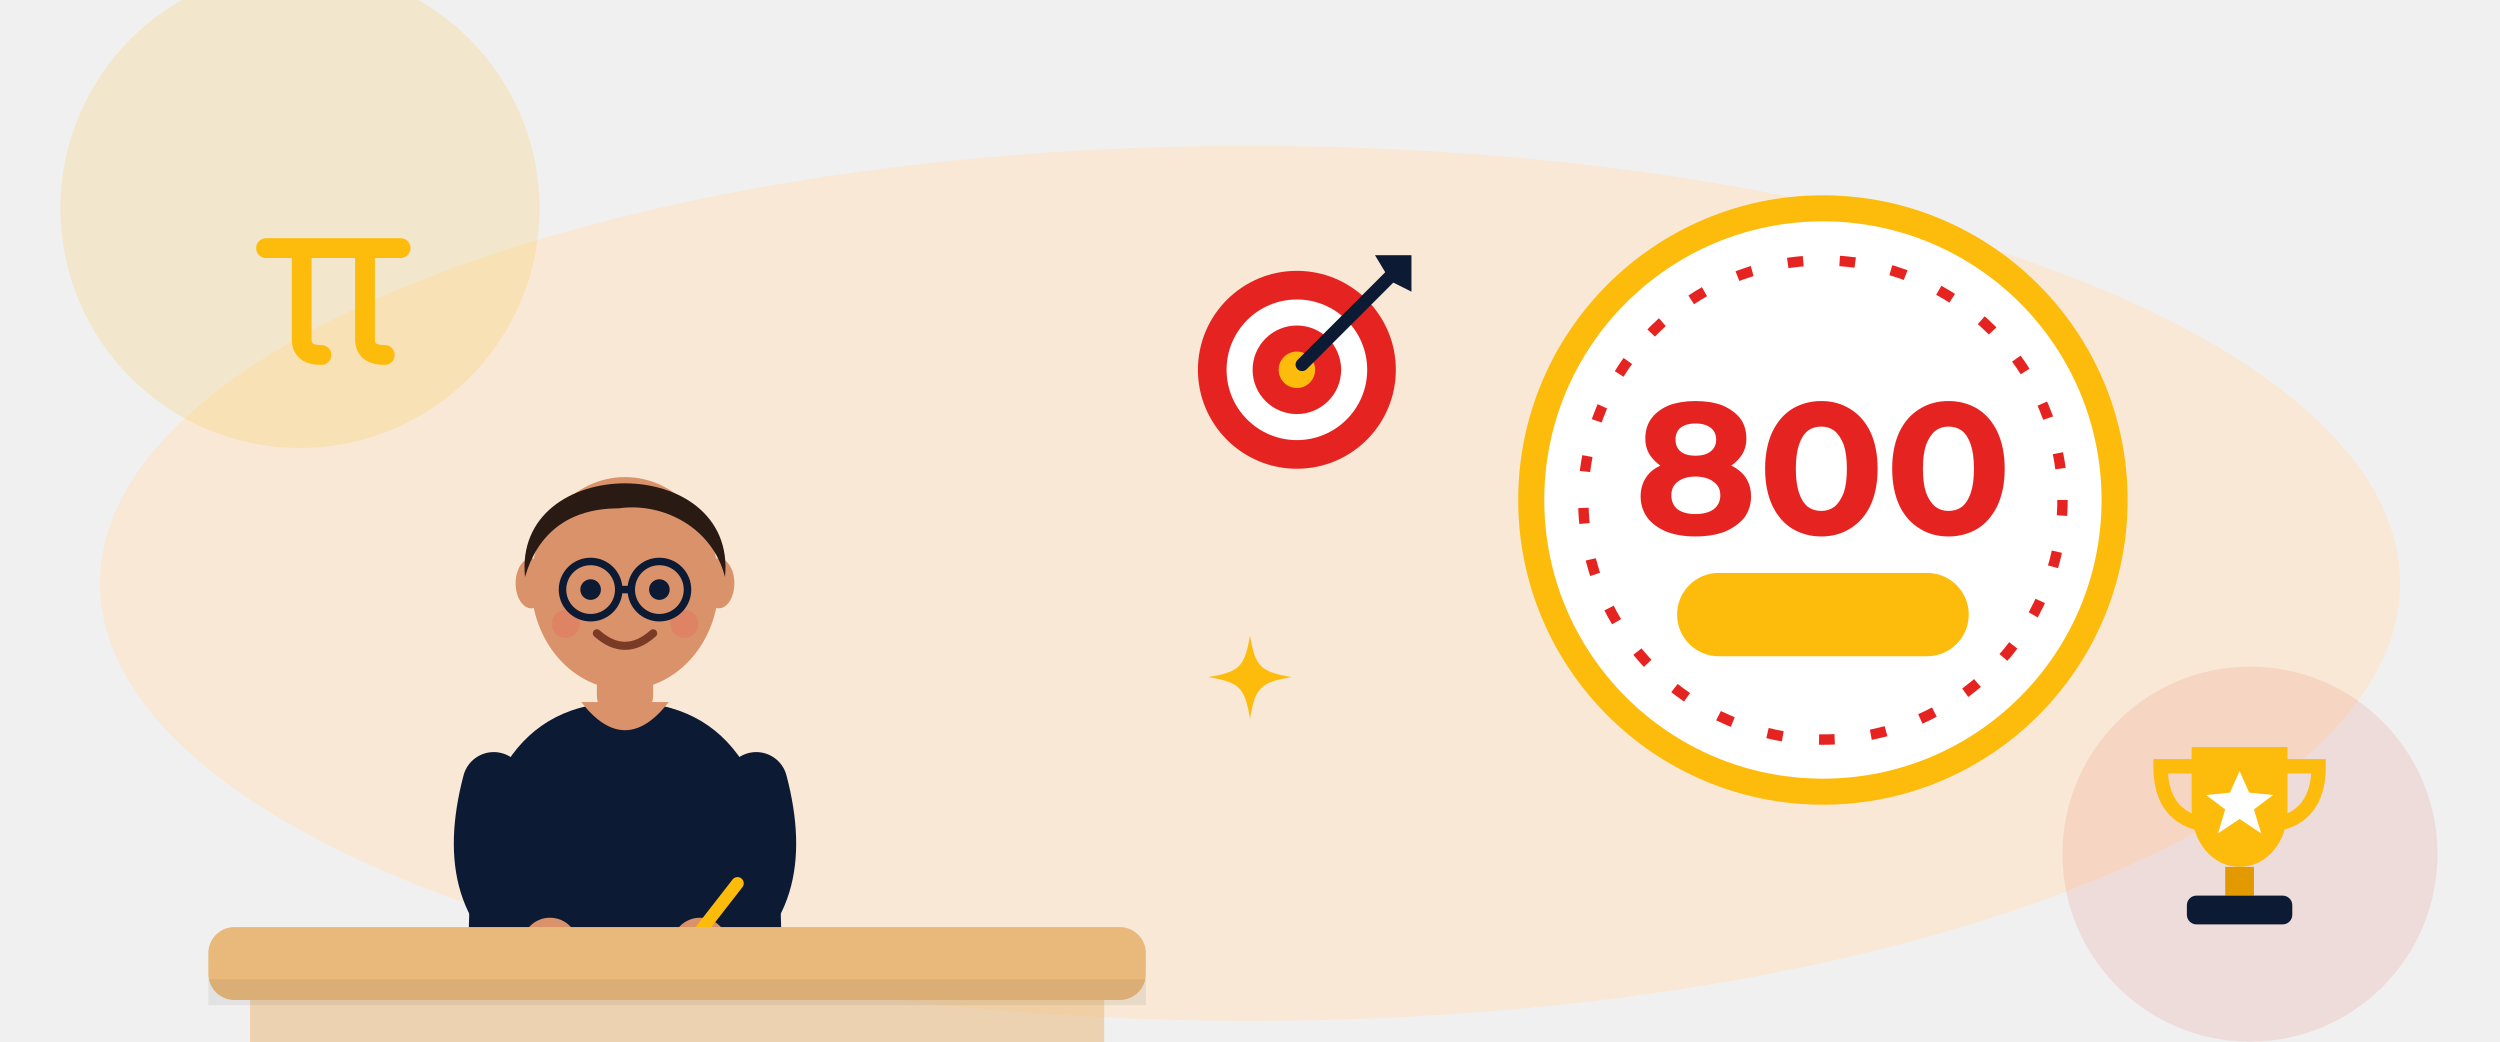
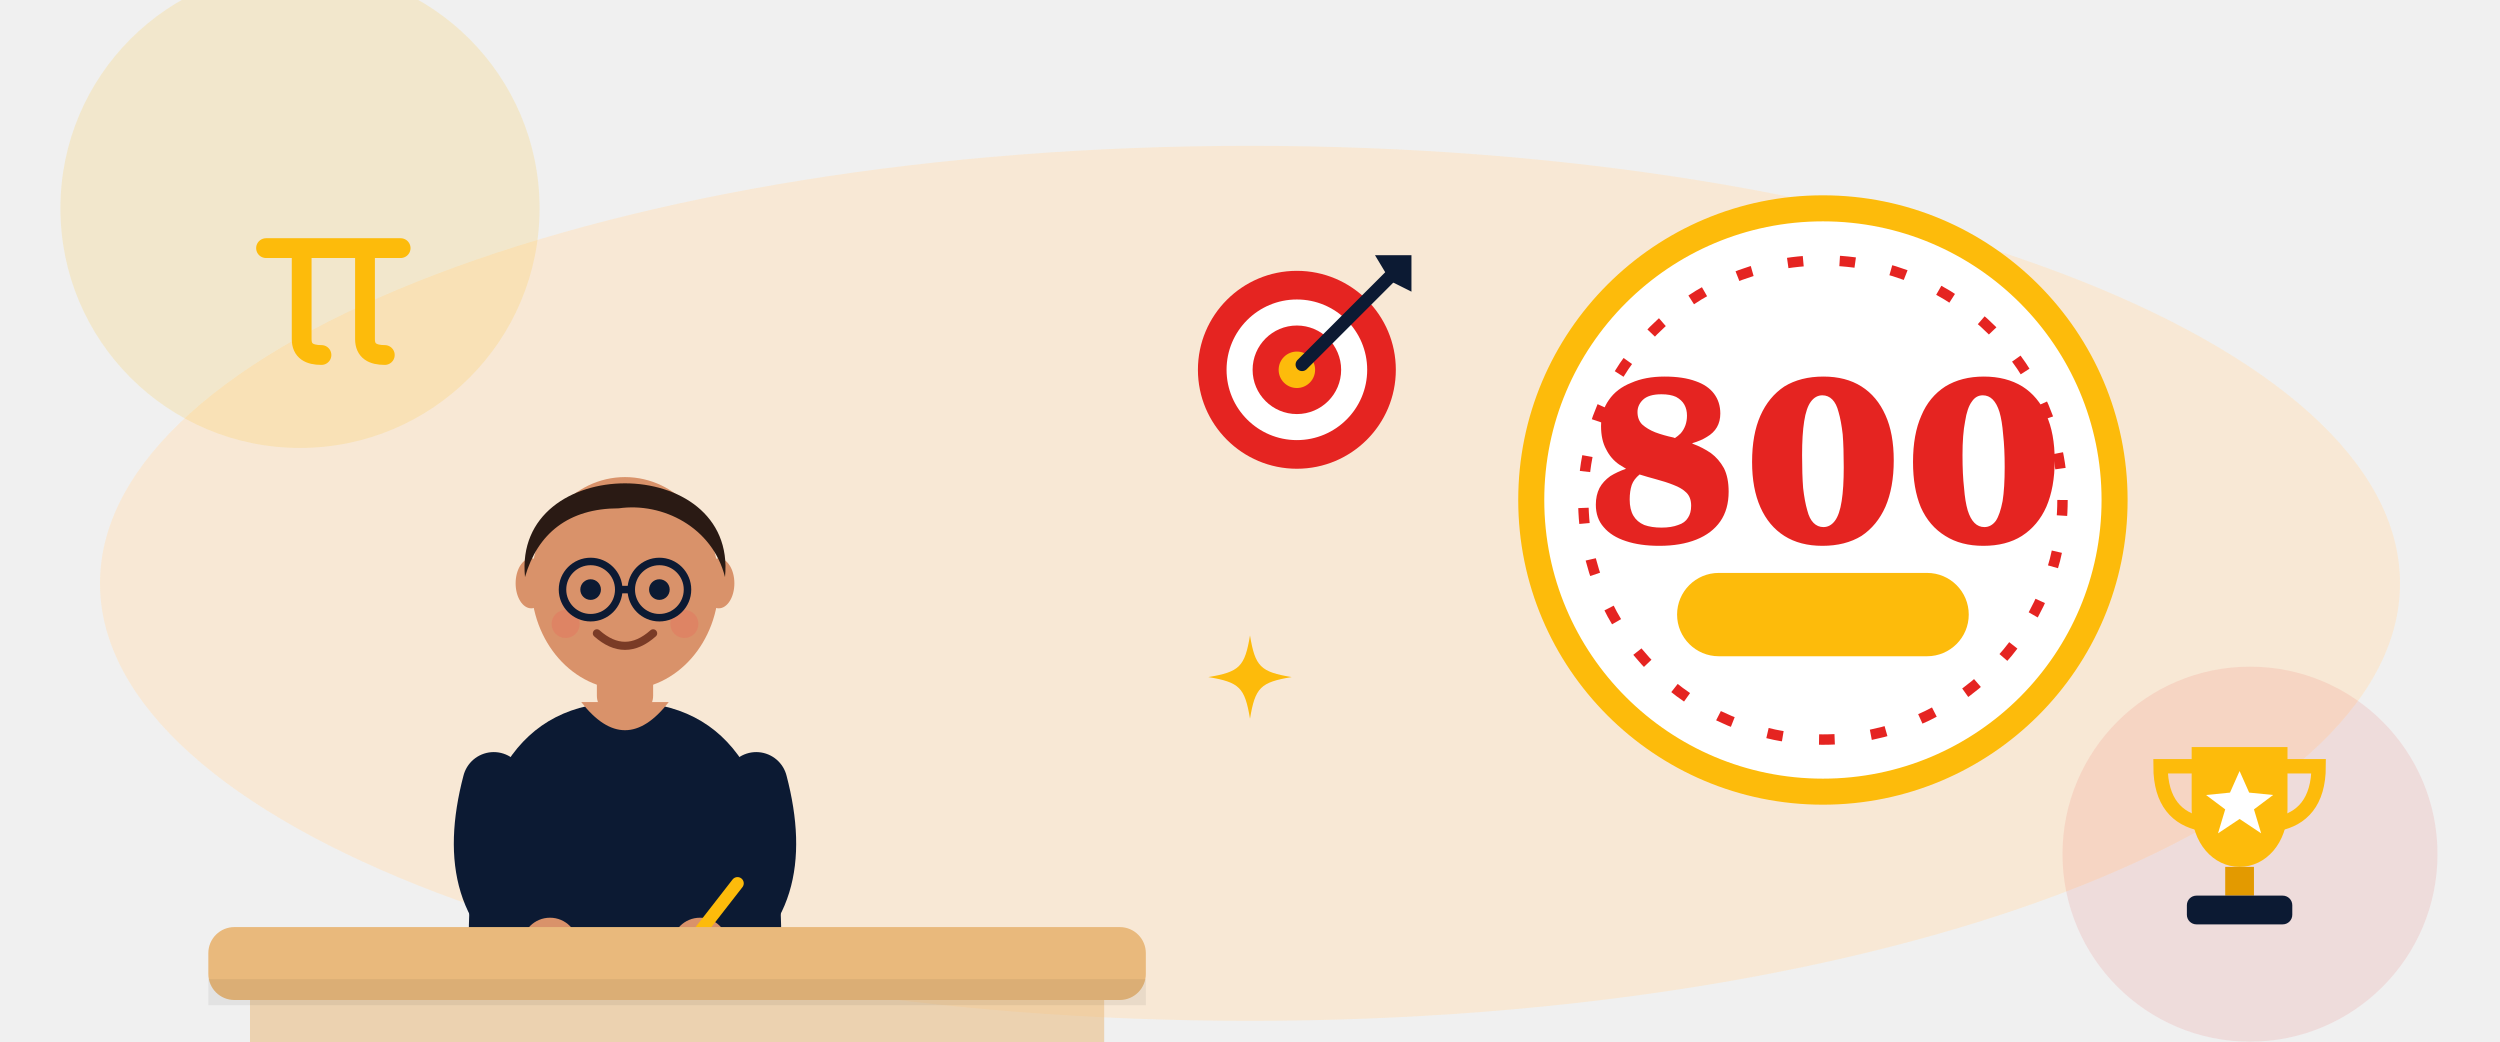
<svg xmlns="http://www.w3.org/2000/svg" viewBox="0 0 480 200" width="480" height="200" role="img" aria-hidden="true">
  <ellipse cx="240.0" cy="112" rx="220.8" ry="84.0" fill="#FBE6CC" opacity=".75" />
  <circle cx="57.6" cy="40.0" r="46" fill="#FDBB0B" opacity=".16" />
  <circle cx="432.0" cy="164.0" r="36" fill="#E52421" opacity=".10" />
  <g transform="translate(350,96)">
    <circle r="56" fill="#fff" stroke="#FDBB0B" stroke-width="5" />
    <circle r="46" fill="none" stroke="#E52421" stroke-width="2" stroke-dasharray="3 7" />
-     <path transform="translate(-36.3,6.6)" d="M11.8 0.4Q8.7 0.4 6.3 -0.5Q3.9 -1.5 2.6 -3.2Q1.3 -5 1.3 -7.3Q1.3 -9.6 2.6 -11.3Q3.5 -12.5 5.1 -13.2Q4.1 -13.9 3.4 -14.8Q2.2 -16.3 2.2 -18.4Q2.2 -20.7 3.4 -22.3Q4.6 -23.9 6.8 -24.8Q9 -25.6 11.8 -25.6Q14.8 -25.6 16.9 -24.8Q19.1 -23.9 20.4 -22.3Q21.6 -20.7 21.6 -18.4Q21.6 -16.3 20.4 -14.8Q19.7 -13.9 18.7 -13.2Q20.2 -12.5 21.2 -11.3Q22.5 -9.6 22.5 -7.3Q22.5 -5 21.2 -3.2Q19.8 -1.5 17.4 -0.5Q15 0.4 11.8 0.4ZM11.8 -3.9Q14 -3.9 15.3 -4.8Q16.6 -5.8 16.6 -7.5Q16.6 -9.2 15.3 -10.1Q14 -11.1 11.8 -11.1Q9.7 -11.1 8.4 -10.1Q7.2 -9.2 7.2 -7.5Q7.2 -5.8 8.4 -4.8Q9.7 -3.9 11.8 -3.9ZM11.8 -15.1Q13.7 -15.1 14.7 -15.9Q15.8 -16.7 15.8 -18.2Q15.8 -19.7 14.7 -20.5Q13.6 -21.3 11.8 -21.3Q10.1 -21.3 9 -20.5Q8 -19.7 8 -18.2Q8 -16.7 9 -15.9Q10 -15.1 11.8 -15.1ZM36 0.4Q32.9 0.4 30.4 -1.1Q28 -2.6 26.6 -5.5Q25.2 -8.5 25.2 -12.6Q25.2 -16.7 26.6 -19.7Q28 -22.6 30.4 -24.1Q32.9 -25.6 36 -25.6Q39.1 -25.6 41.5 -24.1Q44 -22.6 45.4 -19.7Q46.8 -16.7 46.8 -12.6Q46.8 -8.5 45.4 -5.5Q44 -2.6 41.5 -1.1Q39.1 0.4 36 0.4ZM36 -4.5Q37.4 -4.5 38.5 -5.3Q39.6 -6.2 40.3 -8Q40.9 -9.8 40.9 -12.6Q40.9 -15.4 40.3 -17.2Q39.6 -19 38.5 -19.9Q37.4 -20.7 36 -20.7Q34.5 -20.7 33.4 -19.9Q32.3 -19 31.7 -17.2Q31.1 -15.4 31.1 -12.6Q31.1 -9.8 31.7 -8Q32.3 -6.2 33.4 -5.3Q34.5 -4.5 36 -4.5ZM60.4 0.4Q57.3 0.4 54.9 -1.1Q52.4 -2.6 51 -5.5Q49.6 -8.5 49.6 -12.6Q49.6 -16.7 51 -19.7Q52.4 -22.6 54.9 -24.1Q57.3 -25.6 60.4 -25.6Q63.5 -25.6 66 -24.1Q68.4 -22.6 69.8 -19.7Q71.2 -16.7 71.2 -12.6Q71.2 -8.5 69.8 -5.5Q68.4 -2.6 66 -1.1Q63.5 0.4 60.4 0.4ZM60.4 -4.5Q61.9 -4.5 63 -5.3Q64.1 -6.2 64.7 -8Q65.3 -9.8 65.3 -12.6Q65.3 -15.4 64.7 -17.2Q64.1 -19 63 -19.9Q61.9 -20.7 60.4 -20.7Q59 -20.7 57.9 -19.9Q56.8 -19 56.1 -17.2Q55.5 -15.4 55.5 -12.6Q55.5 -9.8 56.1 -8Q56.8 -6.2 57.9 -5.3Q59 -4.5 60.4 -4.5Z" fill="#E52421" />
+     <path transform="translate(-46.3,8.1)" d="M15.9 -31.8Q19.5 -31.8 21.9 -30.9Q24.2 -30.1 25.4 -28.5Q26.6 -26.9 26.6 -24.7Q26.6 -21.7 24 -20.2Q22.9 -19.5 21.2 -19Q21.3 -18.9 21.3 -18.9Q23.2 -18.2 24.8 -17.1Q26.3 -16 27.3 -14.2Q28.2 -12.4 28.2 -9.7Q28.2 -6.3 26.6 -4Q25 -1.7 22 -0.5Q19 0.7 14.9 0.7Q11.2 0.7 8.5 -0.2Q5.7 -1.1 4.2 -2.9Q2.7 -4.6 2.7 -7.2Q2.7 -9 3.4 -10.4Q4.1 -11.7 5.5 -12.7Q6.8 -13.5 8.5 -14.1Q7.8 -14.5 7.2 -14.9Q5.6 -16 4.7 -17.8Q3.7 -19.6 3.7 -22.3Q3.7 -25.2 5.2 -27.3Q6.7 -29.5 9.5 -30.6Q12.2 -31.8 15.9 -31.8ZM11.1 -13Q10 -12.1 9.6 -11Q9.2 -9.8 9.2 -8.2Q9.2 -6.3 9.9 -5.1Q10.6 -3.9 12 -3.3Q13.4 -2.8 15.3 -2.8Q17.2 -2.8 18.5 -3.3Q19.8 -3.7 20.4 -4.7Q21 -5.6 21 -7Q21 -8.6 20.1 -9.5Q19.2 -10.4 17.6 -11Q16.1 -11.6 14.2 -12.1Q12.7 -12.5 11.1 -13ZM19 -20.9Q20.2 -22.3 20.2 -24.3Q20.2 -25.5 19.7 -26.4Q19.2 -27.3 18.1 -27.9Q17 -28.4 15.3 -28.4Q12.8 -28.4 11.7 -27.3Q10.7 -26.3 10.7 -25Q10.7 -23.5 11.6 -22.6Q12.6 -21.7 14.1 -21.1Q15.7 -20.5 17.6 -20.1Q17.8 -20 17.9 -20Q18.5 -20.4 19 -20.9ZM46.4 -2.9Q47.7 -2.9 48.6 -4.1Q49.5 -5.3 49.9 -7.9Q50.3 -10.4 50.3 -14.4Q50.3 -18.1 50.1 -20.7Q49.8 -23.3 49.3 -25Q48.9 -26.6 48.1 -27.4Q47.3 -28.2 46.2 -28.2Q44.9 -28.2 44 -27Q43.1 -25.8 42.7 -23.2Q42.3 -20.7 42.3 -16.7Q42.3 -13 42.5 -10.4Q42.8 -7.8 43.3 -6.1Q43.7 -4.5 44.5 -3.7Q45.3 -2.9 46.4 -2.9ZM46.4 -31.8Q50.7 -31.8 53.7 -29.9Q56.7 -28 58.3 -24.4Q59.9 -20.9 59.9 -15.7Q59.9 -10.5 58.3 -6.8Q56.7 -3.2 53.7 -1.2Q50.6 0.7 46.2 0.7Q41.9 0.7 38.9 -1.2Q35.9 -3.1 34.3 -6.7Q32.7 -10.3 32.7 -15.4Q32.7 -20.7 34.3 -24.3Q35.9 -27.9 38.9 -29.9Q42 -31.8 46.4 -31.8ZM77.3 -2.9Q78.6 -2.9 79.5 -4.1Q80.3 -5.3 80.8 -7.9Q81.2 -10.4 81.2 -14.4Q81.2 -18.1 80.9 -20.7Q80.7 -23.3 80.2 -25Q79.7 -26.6 78.9 -27.4Q78.1 -28.2 77 -28.2Q75.7 -28.2 74.9 -27Q74 -25.8 73.6 -23.2Q73.1 -20.7 73.1 -16.7Q73.1 -13 73.4 -10.4Q73.6 -7.8 74.1 -6.1Q74.6 -4.5 75.4 -3.7Q76.2 -2.9 77.3 -2.9ZM77.2 -31.8Q81.5 -31.8 84.6 -29.9Q87.6 -28 89.2 -24.4Q90.8 -20.9 90.8 -15.7Q90.8 -10.5 89.2 -6.8Q87.6 -3.2 84.5 -1.2Q81.5 0.7 77.1 0.7Q72.8 0.7 69.8 -1.2Q66.7 -3.1 65.1 -6.7Q63.6 -10.3 63.6 -15.4Q63.6 -20.7 65.2 -24.3Q66.7 -27.9 69.8 -29.9Q72.9 -31.8 77.2 -31.8Z" fill="#E52421" />
    <rect x="-28" y="14" width="56" height="16" rx="8" fill="#FDBB0B" />
  </g>
  <g transform="translate(120,178) scale(0.6)">
    <path d="M-50 4 C-50 -46 -34 -72 0 -72 C34 -72 50 -46 50 4Z" fill="#0C1A33" />
    <path d="M-14 -72 Q0 -54 14 -72" fill="#D9926A" />
    <rect x="-9" y="-86" width="18" height="18" rx="6" fill="#D9926A" />
    <g>
      <animateTransform attributeName="transform" type="translate" values="0 0;0 -2;0 0" dur="3.4s" repeatCount="indefinite" calcMode="spline" keyTimes="0;.5;1" keySplines=".45 0 .55 1;.45 0 .55 1" />
      <ellipse cx="-30" cy="-110" rx="5" ry="8" fill="#D9926A" />
      <ellipse cx="30" cy="-110" rx="5" ry="8" fill="#D9926A" />
      <ellipse cx="0" cy="-110" rx="30" ry="34" fill="#D9926A" />
      <path d="M-32 -112 C-36 -152 36 -152 32 -112 C28 -128 12 -136 -2 -134 C-18 -134 -28 -126 -32 -112Z" fill="#2A1A14" />
      <g transform="translate(0,0)">
        <g>
          <animateTransform attributeName="transform" type="scale" values="1 1;1 1;1 .1;1 1" keyTimes="0;.93;.96;1" dur="4.2s" repeatCount="indefinite" additive="sum" />
          <circle cx="-11" cy="-108" r="3.3" fill="#0C1A33" />
          <circle cx="11" cy="-108" r="3.3" fill="#0C1A33" />
        </g>
      </g>
      <path d="M-9 -94 Q0 -86 9 -94" fill="none" stroke="#7A3B26" stroke-width="2.6" stroke-linecap="round" />
      <circle cx="-19" cy="-97" r="4.5" fill="#E86A5A" opacity=".35" />
      <circle cx="19" cy="-97" r="4.5" fill="#E86A5A" opacity=".35" />
      <g fill="none" stroke="#0C1A33" stroke-width="2.4">
        <circle cx="-11" cy="-108" r="9" />
        <circle cx="11" cy="-108" r="9" />
        <path d="M-2 -108 h4" />
      </g>
    </g>
    <path d="M-42 -46 Q-52 -8 -26 6" fill="none" stroke="#0C1A33" stroke-width="20" stroke-linecap="round" />
    <circle cx="-24" cy="6" r="9" fill="#D9926A" />
    <g>
      <animateTransform attributeName="transform" type="rotate" values="0 42 -46;-5 42 -46;0 42 -46" dur="1.2s" repeatCount="indefinite" />
      <path d="M42 -46 Q52 -8 26 6" fill="none" stroke="#0C1A33" stroke-width="20" stroke-linecap="round" />
      <circle cx="24" cy="6" r="9" fill="#D9926A" />
      <path d="M22 4 L36 -14" stroke="#FDBB0B" stroke-width="4" stroke-linecap="round" />
    </g>
  </g>
  <rect x="40" y="178" width="180" height="14" rx="5" fill="#E9B97C" />
  <rect x="48" y="192" width="164" height="34" fill="#E9B97C" opacity=".55" />
  <rect x="40" y="188" width="180" height="5" fill="#000" opacity=".06" />
  <g transform="translate(225,45)">
    <g>
      <animateTransform attributeName="transform" type="translate" values="0 0;0 -7;0 0" dur="4s" begin="0s" repeatCount="indefinite" calcMode="spline" keyTimes="0;.5;1" keySplines=".45 0 .55 1;.45 0 .55 1" />
      <g transform="scale(0.5)">
        <circle cx="48" cy="52" r="38" fill="#E52421" />
        <circle cx="48" cy="52" r="27" fill="#FFFFFF" />
        <circle cx="48" cy="52" r="17" fill="#E52421" />
        <circle cx="48" cy="52" r="7" fill="#FDBB0B" />
        <path d="M50 50 L86 14" stroke="#0C1A33" stroke-width="5" stroke-linecap="round" />
        <path d="M78 8 L92 8 L92 22 L84 18z" fill="#0C1A33" />
      </g>
    </g>
  </g>
  <g transform="translate(407,137)">
    <g>
      <animateTransform attributeName="transform" type="translate" values="0 0;0 -7;0 0" dur="3.8s" begin="0.5s" repeatCount="indefinite" calcMode="spline" keyTimes="0;.5;1" keySplines=".45 0 .55 1;.45 0 .55 1" />
      <g transform="scale(0.46)">
        <path d="M30 14 h40 v26 c0 14 -9 24 -20 24 s-20 -10 -20 -24z" fill="#FDBB0B" />
        <path d="M30 22 h-13 c0 15 7 22 17 24 M70 22 h13 c0 15 -7 22 -17 24" fill="none" stroke="#FDBB0B" stroke-width="6" stroke-linecap="round" />
        <rect x="44" y="64" width="12" height="12" fill="#E39A00" />
        <rect x="28" y="76" width="44" height="12" rx="4" fill="#0C1A33" />
        <path d="M50 24 l4 9 10 1 -8 6 3 10 -9 -6 -9 6 3 -10 -8 -6 10 -1z" fill="#FFFFFF" />
      </g>
    </g>
  </g>
  <g transform="translate(45,37)">
    <g>
      <animateTransform attributeName="transform" type="translate" values="0 0;0 -7;0 0" dur="4.2s" begin="1s" repeatCount="indefinite" calcMode="spline" keyTimes="0;.5;1" keySplines=".45 0 .55 1;.45 0 .55 1" />
      <g transform="scale(0.38)">
        <path d="M16 28 h68 M34 28 v46 c0 6 4 8 10 8 M66 28 v46 c0 6 4 8 10 8" fill="none" stroke="#FDBB0B" stroke-width="10" stroke-linecap="round" stroke-linejoin="round" />
      </g>
    </g>
  </g>
  <g transform="translate(240,130)">
    <g>
      <animateTransform attributeName="transform" type="scale" values=".3;1;.3" dur="3s" begin="0s" repeatCount="indefinite" />
      <path d="M0 -8 C1 -2 2 -1 8 0 C2 1 1 2 0 8 C-1 2 -2 1 -8 0 C-2 -1 -1 -2 0 -8z" fill="#FDBB0B" />
    </g>
  </g>
</svg>
